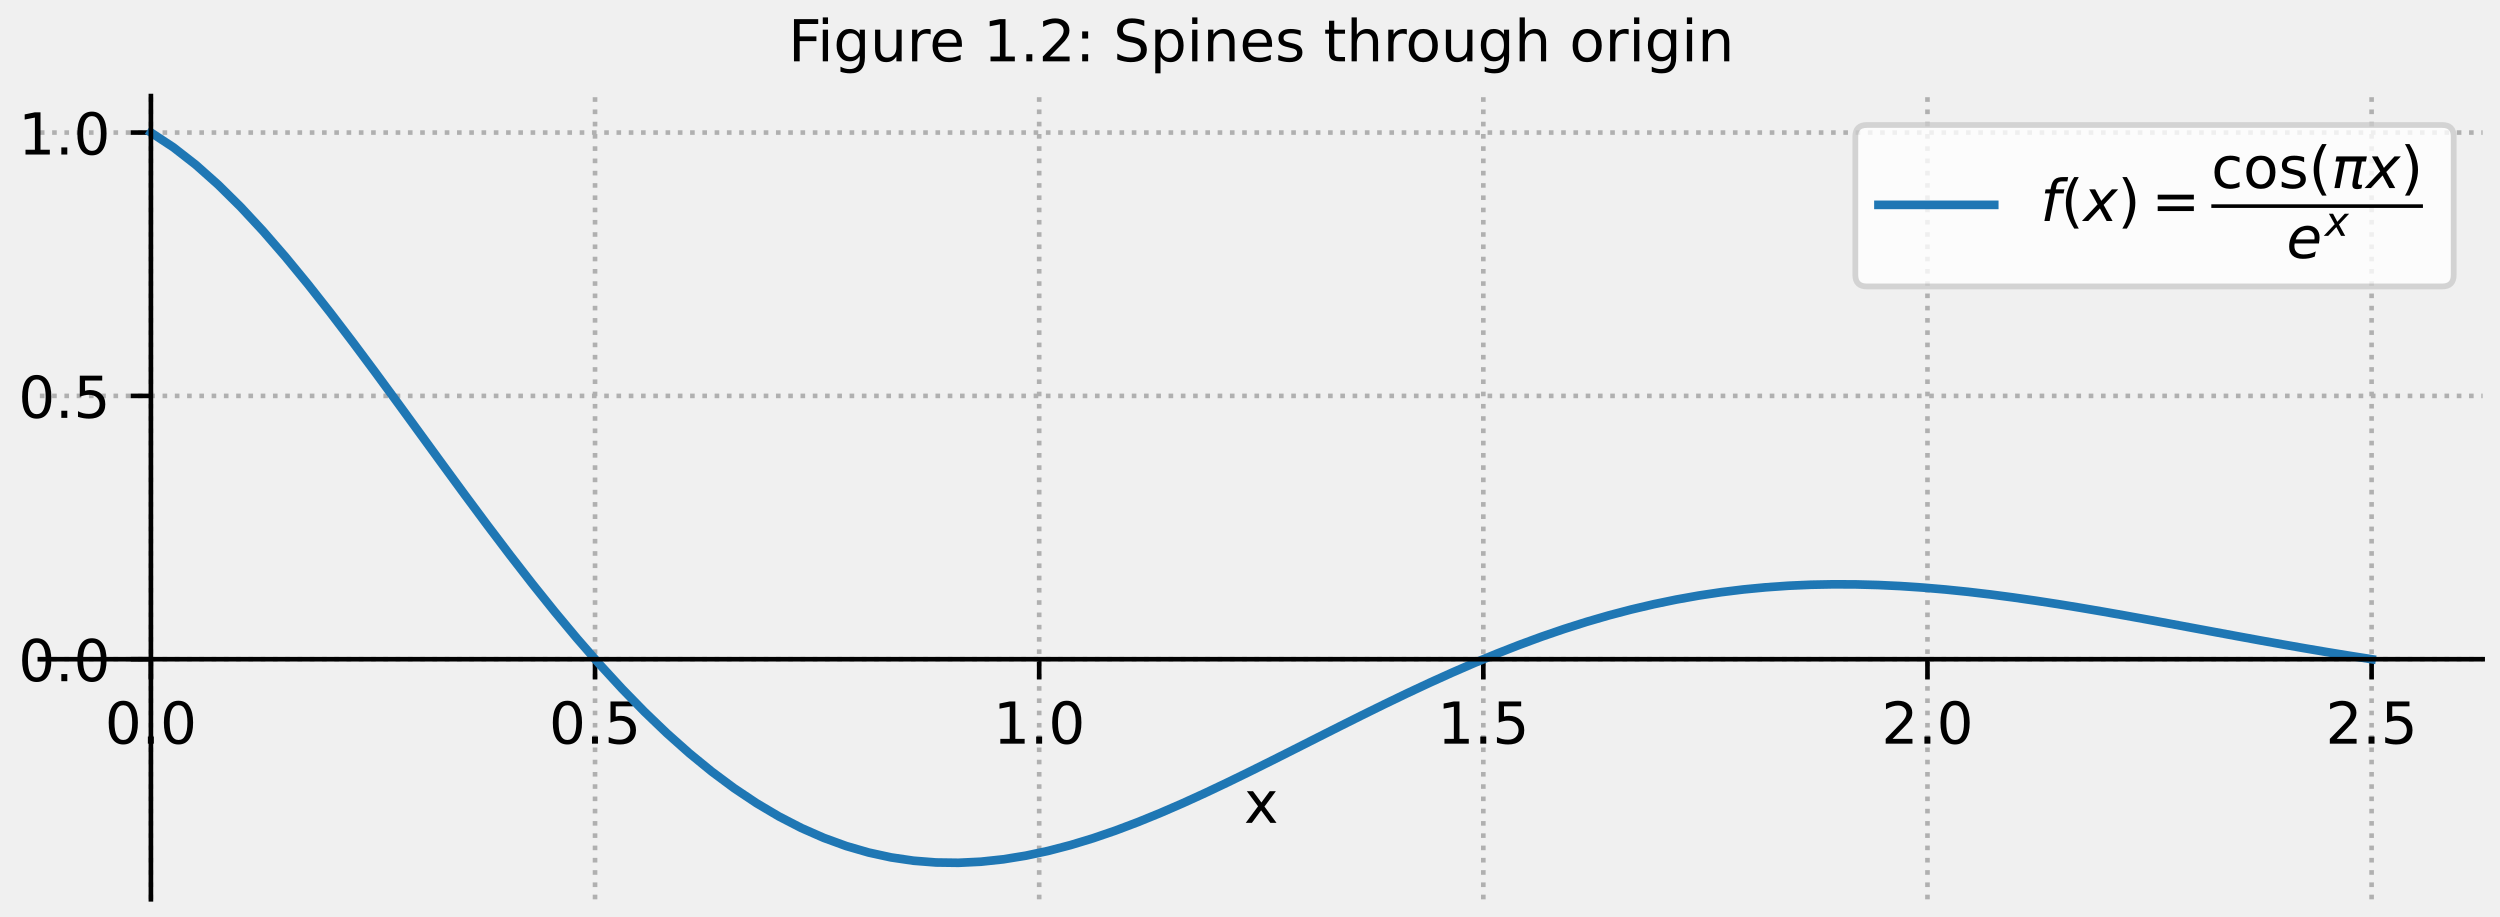
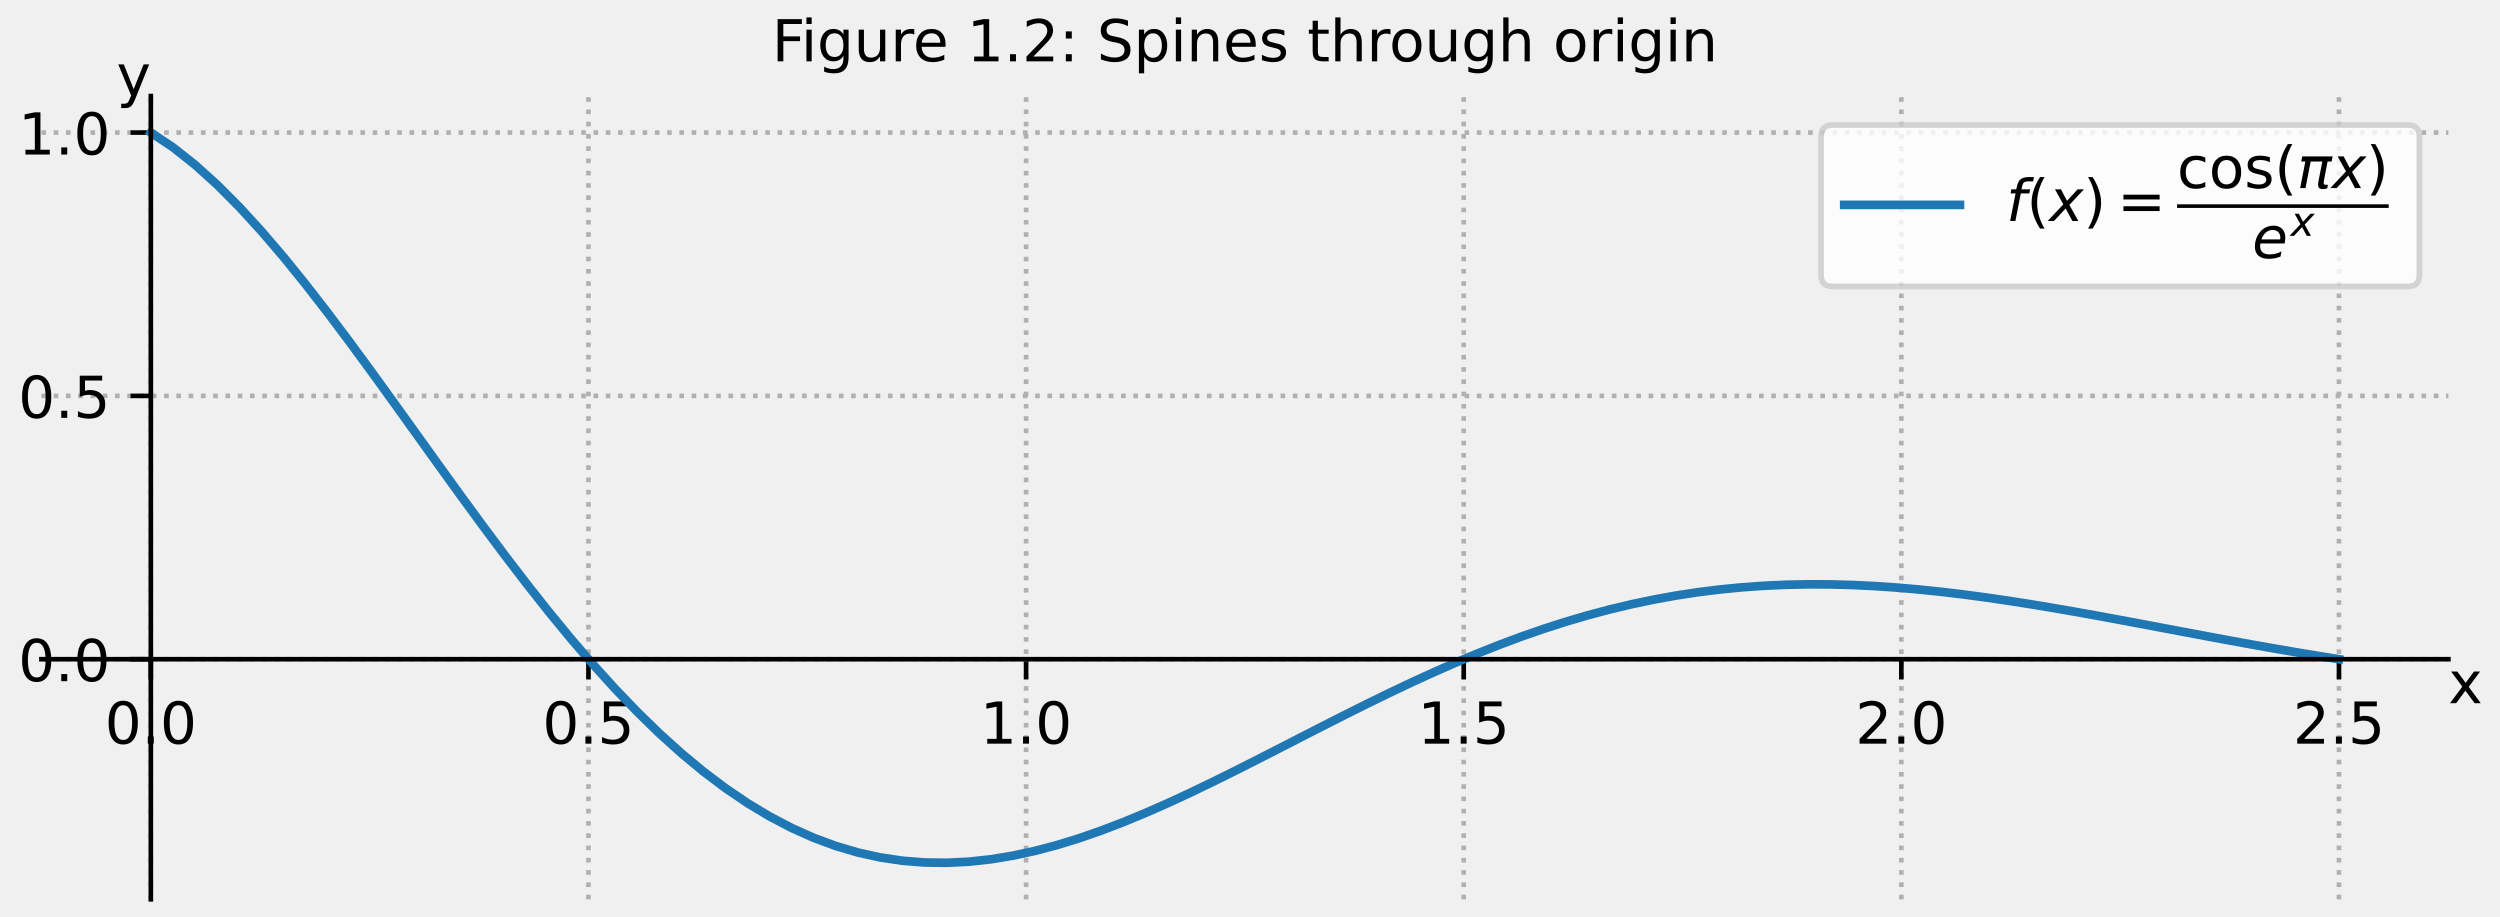
<svg xmlns="http://www.w3.org/2000/svg" xmlns:xlink="http://www.w3.org/1999/xlink" width="432pt" height="158.4pt" viewBox="0 0 432 158.4" version="1.1">
  <defs>
    <style type="text/css">*{stroke-linejoin: round; stroke-linecap: butt}</style>
  </defs>
  <g id="figure_1">
    <g id="patch_1">
      <path d="M 0 158.4  L 432 158.4  L 432 0  L 0 0  L 0 158.4  z " style="fill: none" />
    </g>
    <g id="axes_1">
      <g id="patch_2">
-         <path d="M 6.889 155.4  L 429 155.4  L 429 16.599  L 6.889 16.599  L 6.889 155.4  z " style="fill: none" />
+         <path d="M 7.158 155.4  L 423.081 155.4  L 423.081 16.599  L 7.158 16.599  L 7.158 155.4  z " style="fill: none" />
      </g>
      <g id="matplotlib.axis_1">
        <g id="xtick_1">
          <g id="line2d_1">
-             <path d="M 26.076 155.4  L 26.076 16.599  " clip-path="url(#p32e6790afe)" style="fill: none; stroke-dasharray: 0.8,1.32; stroke-dashoffset: 0; stroke: #b0b0b0; stroke-width: 0.8" />
+             <path d="M 26.064 155.4  L 26.064 16.599  " clip-path="url(#p45bcf3ac96)" style="fill: none; stroke-dasharray: 0.8,1.32; stroke-dashoffset: 0; stroke: #b0b0b0; stroke-width: 0.8" />
          </g>
          <g id="line2d_2">
            <defs>
-               <path id="m40f2d19919" d="M 0 0  L 0 3.5  " style="stroke: #000000; stroke-width: 0.8" />
+               <path id="m877bfaa164" d="M 0 0  L 0 3.5  " style="stroke: #000000; stroke-width: 0.8" />
            </defs>
            <g>
-               <use xlink:href="#m40f2d19919" x="26.076" y="113.911" style="stroke: #000000; stroke-width: 0.8" />
+               <use xlink:href="#m877bfaa164" x="26.064" y="113.911" style="stroke: #000000; stroke-width: 0.8" />
            </g>
          </g>
          <g id="text_1">
-             <text style="font-size: 10px; font-family: 'DejaVu Sans', 'Bitstream Vera Sans', 'Computer Modern Sans Serif', 'Lucida Grande', 'Verdana', 'Geneva', 'Lucid', 'Arial', 'Helvetica', 'Avant Garde', sans-serif; text-anchor: middle" x="26.076" y="128.51" transform="rotate(-0 26.07592 128.5098)">0.0</text>
+             <text style="font-size: 10px; font-family: 'DejaVu Sans', 'Bitstream Vera Sans', 'Computer Modern Sans Serif', 'Lucida Grande', 'Verdana', 'Geneva', 'Lucid', 'Arial', 'Helvetica', 'Avant Garde', sans-serif; text-anchor: middle" x="26.064" y="128.51" transform="rotate(-0 26.06369 128.5098)">0.0</text>
          </g>
        </g>
        <g id="xtick_2">
          <g id="line2d_3">
-             <path d="M 102.823 155.4  L 102.823 16.599  " clip-path="url(#p32e6790afe)" style="fill: none; stroke-dasharray: 0.8,1.32; stroke-dashoffset: 0; stroke: #b0b0b0; stroke-width: 0.8" />
+             <path d="M 101.686 155.4  L 101.686 16.599  " clip-path="url(#p45bcf3ac96)" style="fill: none; stroke-dasharray: 0.8,1.32; stroke-dashoffset: 0; stroke: #b0b0b0; stroke-width: 0.8" />
          </g>
          <g id="line2d_4">
            <g>
-               <use xlink:href="#m40f2d19919" x="102.823" y="113.911" style="stroke: #000000; stroke-width: 0.8" />
+               <use xlink:href="#m877bfaa164" x="101.686" y="113.911" style="stroke: #000000; stroke-width: 0.8" />
            </g>
          </g>
          <g id="text_2">
-             <text style="font-size: 10px; font-family: 'DejaVu Sans', 'Bitstream Vera Sans', 'Computer Modern Sans Serif', 'Lucida Grande', 'Verdana', 'Geneva', 'Lucid', 'Arial', 'Helvetica', 'Avant Garde', sans-serif; text-anchor: middle" x="102.823" y="128.51" transform="rotate(-0 102.8233 128.5098)">0.5</text>
+             <text style="font-size: 10px; font-family: 'DejaVu Sans', 'Bitstream Vera Sans', 'Computer Modern Sans Serif', 'Lucida Grande', 'Verdana', 'Geneva', 'Lucid', 'Arial', 'Helvetica', 'Avant Garde', sans-serif; text-anchor: middle" x="101.686" y="128.51" transform="rotate(-0 101.686 128.5098)">0.5</text>
          </g>
        </g>
        <g id="xtick_3">
          <g id="line2d_5">
-             <path d="M 179.571 155.4  L 179.571 16.599  " clip-path="url(#p32e6790afe)" style="fill: none; stroke-dasharray: 0.8,1.32; stroke-dashoffset: 0; stroke: #b0b0b0; stroke-width: 0.8" />
+             <path d="M 177.308 155.4  L 177.308 16.599  " clip-path="url(#p45bcf3ac96)" style="fill: none; stroke-dasharray: 0.8,1.32; stroke-dashoffset: 0; stroke: #b0b0b0; stroke-width: 0.8" />
          </g>
          <g id="line2d_6">
            <g>
-               <use xlink:href="#m40f2d19919" x="179.571" y="113.911" style="stroke: #000000; stroke-width: 0.8" />
+               <use xlink:href="#m877bfaa164" x="177.308" y="113.911" style="stroke: #000000; stroke-width: 0.8" />
            </g>
          </g>
          <g id="text_3">
-             <text style="font-size: 10px; font-family: 'DejaVu Sans', 'Bitstream Vera Sans', 'Computer Modern Sans Serif', 'Lucida Grande', 'Verdana', 'Geneva', 'Lucid', 'Arial', 'Helvetica', 'Avant Garde', sans-serif; text-anchor: middle" x="179.571" y="128.51" transform="rotate(-0 179.5707 128.5098)">1.0</text>
+             <text style="font-size: 10px; font-family: 'DejaVu Sans', 'Bitstream Vera Sans', 'Computer Modern Sans Serif', 'Lucida Grande', 'Verdana', 'Geneva', 'Lucid', 'Arial', 'Helvetica', 'Avant Garde', sans-serif; text-anchor: middle" x="177.308" y="128.51" transform="rotate(-0 177.3084 128.5098)">1.0</text>
          </g>
        </g>
        <g id="xtick_4">
          <g id="line2d_7">
-             <path d="M 256.318 155.4  L 256.318 16.599  " clip-path="url(#p32e6790afe)" style="fill: none; stroke-dasharray: 0.8,1.32; stroke-dashoffset: 0; stroke: #b0b0b0; stroke-width: 0.8" />
+             <path d="M 252.931 155.4  L 252.931 16.599  " clip-path="url(#p45bcf3ac96)" style="fill: none; stroke-dasharray: 0.8,1.32; stroke-dashoffset: 0; stroke: #b0b0b0; stroke-width: 0.8" />
          </g>
          <g id="line2d_8">
            <g>
-               <use xlink:href="#m40f2d19919" x="256.318" y="113.911" style="stroke: #000000; stroke-width: 0.8" />
+               <use xlink:href="#m877bfaa164" x="252.931" y="113.911" style="stroke: #000000; stroke-width: 0.8" />
            </g>
          </g>
          <g id="text_4">
-             <text style="font-size: 10px; font-family: 'DejaVu Sans', 'Bitstream Vera Sans', 'Computer Modern Sans Serif', 'Lucida Grande', 'Verdana', 'Geneva', 'Lucid', 'Arial', 'Helvetica', 'Avant Garde', sans-serif; text-anchor: middle" x="256.318" y="128.51" transform="rotate(-0 256.3181 128.5098)">1.5</text>
+             <text style="font-size: 10px; font-family: 'DejaVu Sans', 'Bitstream Vera Sans', 'Computer Modern Sans Serif', 'Lucida Grande', 'Verdana', 'Geneva', 'Lucid', 'Arial', 'Helvetica', 'Avant Garde', sans-serif; text-anchor: middle" x="252.931" y="128.51" transform="rotate(-0 252.9307 128.5098)">1.5</text>
          </g>
        </g>
        <g id="xtick_5">
          <g id="line2d_9">
-             <path d="M 333.066 155.4  L 333.066 16.599  " clip-path="url(#p32e6790afe)" style="fill: none; stroke-dasharray: 0.8,1.32; stroke-dashoffset: 0; stroke: #b0b0b0; stroke-width: 0.8" />
+             <path d="M 328.553 155.4  L 328.553 16.599  " clip-path="url(#p45bcf3ac96)" style="fill: none; stroke-dasharray: 0.8,1.32; stroke-dashoffset: 0; stroke: #b0b0b0; stroke-width: 0.8" />
          </g>
          <g id="line2d_10">
            <g>
-               <use xlink:href="#m40f2d19919" x="333.066" y="113.911" style="stroke: #000000; stroke-width: 0.8" />
+               <use xlink:href="#m877bfaa164" x="328.553" y="113.911" style="stroke: #000000; stroke-width: 0.8" />
            </g>
          </g>
          <g id="text_5">
-             <text style="font-size: 10px; font-family: 'DejaVu Sans', 'Bitstream Vera Sans', 'Computer Modern Sans Serif', 'Lucida Grande', 'Verdana', 'Geneva', 'Lucid', 'Arial', 'Helvetica', 'Avant Garde', sans-serif; text-anchor: middle" x="333.066" y="128.51" transform="rotate(-0 333.0655 128.5098)">2.0</text>
+             <text style="font-size: 10px; font-family: 'DejaVu Sans', 'Bitstream Vera Sans', 'Computer Modern Sans Serif', 'Lucida Grande', 'Verdana', 'Geneva', 'Lucid', 'Arial', 'Helvetica', 'Avant Garde', sans-serif; text-anchor: middle" x="328.553" y="128.51" transform="rotate(-0 328.5531 128.5098)">2.0</text>
          </g>
        </g>
        <g id="xtick_6">
          <g id="line2d_11">
-             <path d="M 409.813 155.4  L 409.813 16.599  " clip-path="url(#p32e6790afe)" style="fill: none; stroke-dasharray: 0.8,1.32; stroke-dashoffset: 0; stroke: #b0b0b0; stroke-width: 0.8" />
+             <path d="M 404.175 155.4  L 404.175 16.599  " clip-path="url(#p45bcf3ac96)" style="fill: none; stroke-dasharray: 0.8,1.32; stroke-dashoffset: 0; stroke: #b0b0b0; stroke-width: 0.8" />
          </g>
          <g id="line2d_12">
            <g>
-               <use xlink:href="#m40f2d19919" x="409.813" y="113.911" style="stroke: #000000; stroke-width: 0.8" />
+               <use xlink:href="#m877bfaa164" x="404.175" y="113.911" style="stroke: #000000; stroke-width: 0.8" />
            </g>
          </g>
          <g id="text_6">
-             <text style="font-size: 10px; font-family: 'DejaVu Sans', 'Bitstream Vera Sans', 'Computer Modern Sans Serif', 'Lucida Grande', 'Verdana', 'Geneva', 'Lucid', 'Arial', 'Helvetica', 'Avant Garde', sans-serif; text-anchor: middle" x="409.813" y="128.51" transform="rotate(-0 409.8129 128.5098)">2.5</text>
+             <text style="font-size: 10px; font-family: 'DejaVu Sans', 'Bitstream Vera Sans', 'Computer Modern Sans Serif', 'Lucida Grande', 'Verdana', 'Geneva', 'Lucid', 'Arial', 'Helvetica', 'Avant Garde', sans-serif; text-anchor: middle" x="404.175" y="128.51" transform="rotate(-0 404.1754 128.5098)">2.5</text>
          </g>
-         </g>
-         <g id="text_7">
-           <text style="font-size: 10px; font-family: 'DejaVu Sans', 'Bitstream Vera Sans', 'Computer Modern Sans Serif', 'Lucida Grande', 'Verdana', 'Geneva', 'Lucid', 'Arial', 'Helvetica', 'Avant Garde', sans-serif; text-anchor: middle" x="217.944" y="142.188" transform="rotate(-0 217.9444 142.1879)">x</text>
        </g>
      </g>
      <g id="matplotlib.axis_2">
        <g id="ytick_1">
          <g id="line2d_13">
-             <path d="M 6.889 113.911  L 429 113.911  " clip-path="url(#p32e6790afe)" style="fill: none; stroke-dasharray: 0.8,1.32; stroke-dashoffset: 0; stroke: #b0b0b0; stroke-width: 0.8" />
+             <path d="M 7.158 113.911  L 423.081 113.911  " clip-path="url(#p45bcf3ac96)" style="fill: none; stroke-dasharray: 0.8,1.32; stroke-dashoffset: 0; stroke: #b0b0b0; stroke-width: 0.8" />
          </g>
          <g id="line2d_14">
            <defs>
-               <path id="m9d6a6ce01d" d="M 0 0  L -3.5 0  " style="stroke: #000000; stroke-width: 0.8" />
+               <path id="m6a0613ae0a" d="M 0 0  L -3.5 0  " style="stroke: #000000; stroke-width: 0.8" />
            </defs>
            <g>
-               <use xlink:href="#m9d6a6ce01d" x="26.076" y="113.911" style="stroke: #000000; stroke-width: 0.8" />
+               <use xlink:href="#m6a0613ae0a" x="26.064" y="113.911" style="stroke: #000000; stroke-width: 0.8" />
            </g>
          </g>
-           <g id="text_8">
-             <text style="font-size: 10px; font-family: 'DejaVu Sans', 'Bitstream Vera Sans', 'Computer Modern Sans Serif', 'Lucida Grande', 'Verdana', 'Geneva', 'Lucid', 'Arial', 'Helvetica', 'Avant Garde', sans-serif; text-anchor: end" x="19.076" y="117.711" transform="rotate(-0 19.07592 117.7106)">0.0</text>
+           <g id="text_7">
+             <text style="font-size: 10px; font-family: 'DejaVu Sans', 'Bitstream Vera Sans', 'Computer Modern Sans Serif', 'Lucida Grande', 'Verdana', 'Geneva', 'Lucid', 'Arial', 'Helvetica', 'Avant Garde', sans-serif; text-anchor: end" x="19.064" y="117.711" transform="rotate(-0 19.06369 117.7106)">0.0</text>
          </g>
        </g>
        <g id="ytick_2">
          <g id="line2d_15">
-             <path d="M 6.889 68.41  L 429 68.41  " clip-path="url(#p32e6790afe)" style="fill: none; stroke-dasharray: 0.8,1.32; stroke-dashoffset: 0; stroke: #b0b0b0; stroke-width: 0.8" />
+             <path d="M 7.158 68.41  L 423.081 68.41  " clip-path="url(#p45bcf3ac96)" style="fill: none; stroke-dasharray: 0.8,1.32; stroke-dashoffset: 0; stroke: #b0b0b0; stroke-width: 0.8" />
          </g>
          <g id="line2d_16">
            <g>
-               <use xlink:href="#m9d6a6ce01d" x="26.076" y="68.41" style="stroke: #000000; stroke-width: 0.8" />
+               <use xlink:href="#m6a0613ae0a" x="26.064" y="68.41" style="stroke: #000000; stroke-width: 0.8" />
            </g>
          </g>
-           <g id="text_9">
-             <text style="font-size: 10px; font-family: 'DejaVu Sans', 'Bitstream Vera Sans', 'Computer Modern Sans Serif', 'Lucida Grande', 'Verdana', 'Geneva', 'Lucid', 'Arial', 'Helvetica', 'Avant Garde', sans-serif; text-anchor: end" x="19.076" y="72.209" transform="rotate(-0 19.07592 72.2088)">0.5</text>
+           <g id="text_8">
+             <text style="font-size: 10px; font-family: 'DejaVu Sans', 'Bitstream Vera Sans', 'Computer Modern Sans Serif', 'Lucida Grande', 'Verdana', 'Geneva', 'Lucid', 'Arial', 'Helvetica', 'Avant Garde', sans-serif; text-anchor: end" x="19.064" y="72.209" transform="rotate(-0 19.06369 72.2088)">0.5</text>
          </g>
        </g>
        <g id="ytick_3">
          <g id="line2d_17">
-             <path d="M 6.889 22.908  L 429 22.908  " clip-path="url(#p32e6790afe)" style="fill: none; stroke-dasharray: 0.8,1.32; stroke-dashoffset: 0; stroke: #b0b0b0; stroke-width: 0.8" />
+             <path d="M 7.158 22.908  L 423.081 22.908  " clip-path="url(#p45bcf3ac96)" style="fill: none; stroke-dasharray: 0.8,1.32; stroke-dashoffset: 0; stroke: #b0b0b0; stroke-width: 0.8" />
          </g>
          <g id="line2d_18">
            <g>
-               <use xlink:href="#m9d6a6ce01d" x="26.076" y="22.908" style="stroke: #000000; stroke-width: 0.8" />
+               <use xlink:href="#m6a0613ae0a" x="26.064" y="22.908" style="stroke: #000000; stroke-width: 0.8" />
            </g>
          </g>
-           <g id="text_10">
-             <text style="font-size: 10px; font-family: 'DejaVu Sans', 'Bitstream Vera Sans', 'Computer Modern Sans Serif', 'Lucida Grande', 'Verdana', 'Geneva', 'Lucid', 'Arial', 'Helvetica', 'Avant Garde', sans-serif; text-anchor: end" x="19.076" y="26.707" transform="rotate(-0 19.07592 26.70704)">1.0</text>
+           <g id="text_9">
+             <text style="font-size: 10px; font-family: 'DejaVu Sans', 'Bitstream Vera Sans', 'Computer Modern Sans Serif', 'Lucida Grande', 'Verdana', 'Geneva', 'Lucid', 'Arial', 'Helvetica', 'Avant Garde', sans-serif; text-anchor: end" x="19.064" y="26.707" transform="rotate(-0 19.06369 26.70704)">1.0</text>
          </g>
        </g>
      </g>
      <g id="line2d_19">
-         <path d="M 26.076 22.908  L 29.952 25.456  L 33.828 28.477  L 37.704 31.925  L 41.58 35.758  L 45.457 39.93  L 49.333 44.397  L 53.209 49.112  L 57.085 54.034  L 60.961 59.117  L 64.837 64.321  L 68.713 69.603  L 72.589 74.924  L 76.466 80.246  L 80.342 85.534  L 84.218 90.753  L 88.094 95.872  L 91.97 100.86  L 95.846 105.691  L 99.722 110.339  L 103.599 114.783  L 107.475 119.001  L 111.351 122.978  L 115.227 126.698  L 119.103 130.148  L 122.979 133.318  L 126.855 136.201  L 130.731 138.792  L 134.608 141.087  L 138.484 143.085  L 142.36 144.788  L 146.236 146.198  L 150.112 147.321  L 153.988 148.163  L 157.864 148.732  L 161.741 149.037  L 165.617 149.091  L 169.493 148.904  L 173.369 148.49  L 177.245 147.862  L 181.121 147.037  L 184.997 146.028  L 188.873 144.852  L 192.75 143.524  L 196.626 142.062  L 200.502 140.482  L 204.378 138.801  L 208.254 137.034  L 212.13 135.197  L 216.006 133.308  L 219.882 131.38  L 223.759 129.429  L 227.635 127.47  L 231.511 125.516  L 235.387 123.579  L 239.263 121.672  L 243.139 119.807  L 247.015 117.994  L 250.892 116.243  L 254.768 114.562  L 258.644 112.96  L 262.52 111.443  L 266.396 110.017  L 270.272 108.688  L 274.148 107.459  L 278.024 106.335  L 281.901 105.317  L 285.777 104.408  L 289.653 103.607  L 293.529 102.915  L 297.405 102.332  L 301.281 101.856  L 305.157 101.485  L 309.033 101.215  L 312.91 101.045  L 316.786 100.97  L 320.662 100.987  L 324.538 101.09  L 328.414 101.274  L 332.29 101.535  L 336.166 101.866  L 340.043 102.262  L 343.919 102.718  L 347.795 103.227  L 351.671 103.783  L 355.547 104.38  L 359.423 105.012  L 363.299 105.673  L 367.175 106.357  L 371.052 107.058  L 374.928 107.771  L 378.804 108.491  L 382.68 109.211  L 386.556 109.928  L 390.432 110.637  L 394.308 111.333  L 398.185 112.012  L 402.061 112.67  L 405.937 113.304  L 409.813 113.911  " clip-path="url(#p32e6790afe)" style="fill: none; stroke: #1f77b4; stroke-width: 1.5; stroke-linecap: square" />
+         <path d="M 26.064 22.908  L 29.883 25.456  L 33.702 28.477  L 37.522 31.925  L 41.341 35.758  L 45.16 39.93  L 48.98 44.397  L 52.799 49.112  L 56.618 54.034  L 60.437 59.117  L 64.257 64.321  L 68.076 69.603  L 71.895 74.924  L 75.715 80.246  L 79.534 85.534  L 83.353 90.753  L 87.173 95.872  L 90.992 100.86  L 94.811 105.691  L 98.631 110.339  L 102.45 114.783  L 106.269 119.001  L 110.089 122.978  L 113.908 126.698  L 117.727 130.148  L 121.546 133.318  L 125.366 136.201  L 129.185 138.792  L 133.004 141.087  L 136.824 143.085  L 140.643 144.788  L 144.462 146.198  L 148.282 147.321  L 152.101 148.163  L 155.92 148.732  L 159.74 149.037  L 163.559 149.091  L 167.378 148.904  L 171.197 148.49  L 175.017 147.862  L 178.836 147.037  L 182.655 146.028  L 186.475 144.852  L 190.294 143.524  L 194.113 142.062  L 197.933 140.482  L 201.752 138.801  L 205.571 137.034  L 209.391 135.197  L 213.21 133.308  L 217.029 131.38  L 220.849 129.429  L 224.668 127.47  L 228.487 125.516  L 232.306 123.579  L 236.126 121.672  L 239.945 119.807  L 243.764 117.994  L 247.584 116.243  L 251.403 114.562  L 255.222 112.96  L 259.042 111.443  L 262.861 110.017  L 266.68 108.688  L 270.5 107.459  L 274.319 106.335  L 278.138 105.317  L 281.957 104.408  L 285.777 103.607  L 289.596 102.915  L 293.415 102.332  L 297.235 101.856  L 301.054 101.485  L 304.873 101.215  L 308.693 101.045  L 312.512 100.97  L 316.331 100.987  L 320.151 101.09  L 323.97 101.274  L 327.789 101.535  L 331.609 101.866  L 335.428 102.262  L 339.247 102.718  L 343.066 103.227  L 346.886 103.783  L 350.705 104.38  L 354.524 105.012  L 358.344 105.673  L 362.163 106.357  L 365.982 107.058  L 369.802 107.771  L 373.621 108.491  L 377.44 109.211  L 381.26 109.928  L 385.079 110.637  L 388.898 111.333  L 392.717 112.012  L 396.537 112.67  L 400.356 113.304  L 404.175 113.911  " clip-path="url(#p45bcf3ac96)" style="fill: none; stroke: #1f77b4; stroke-width: 1.5; stroke-linecap: square" />
      </g>
      <g id="patch_3">
-         <path d="M 26.076 155.4  L 26.076 16.599  " style="fill: none; stroke: #000000; stroke-width: 0.8; stroke-linejoin: miter; stroke-linecap: square" />
+         <path d="M 26.064 155.4  L 26.064 16.599  " style="fill: none; stroke: #000000; stroke-width: 0.8; stroke-linejoin: miter; stroke-linecap: square" />
      </g>
      <g id="patch_4">
-         <path d="M 6.889 113.911  L 429 113.911  " style="fill: none; stroke: #000000; stroke-width: 0.8; stroke-linejoin: miter; stroke-linecap: square" />
+         <path d="M 7.158 113.911  L 423.081 113.911  " style="fill: none; stroke: #000000; stroke-width: 0.8; stroke-linejoin: miter; stroke-linecap: square" />
+       </g>
+       <g id="text_10">
+         <text style="font-size: 10px; font-family: 'DejaVu Sans', 'Bitstream Vera Sans', 'Computer Modern Sans Serif', 'Lucida Grande', 'Verdana', 'Geneva', 'Lucid', 'Arial', 'Helvetica', 'Avant Garde', sans-serif; text-anchor: start" x="423.081" y="121.51" transform="rotate(-0 423.081 121.5098)">x</text>
      </g>
      <g id="text_11">
-         <text style="font-size: 10px; font-family: 'DejaVu Sans', 'Bitstream Vera Sans', 'Computer Modern Sans Serif', 'Lucida Grande', 'Verdana', 'Geneva', 'Lucid', 'Arial', 'Helvetica', 'Avant Garde', sans-serif; text-anchor: middle" x="217.944" y="10.599" transform="rotate(-0 217.9444 10.59868)">Figure 1.2: Spines through origin</text>
+         <text style="font-size: 10px; font-family: 'DejaVu Sans', 'Bitstream Vera Sans', 'Computer Modern Sans Serif', 'Lucida Grande', 'Verdana', 'Geneva', 'Lucid', 'Arial', 'Helvetica', 'Avant Garde', sans-serif; text-anchor: end" x="26.064" y="16.599" transform="rotate(-0 26.06369 16.59868)">y</text>
+       </g>
+       <g id="text_12">
+         <text style="font-size: 10px; font-family: 'DejaVu Sans', 'Bitstream Vera Sans', 'Computer Modern Sans Serif', 'Lucida Grande', 'Verdana', 'Geneva', 'Lucid', 'Arial', 'Helvetica', 'Avant Garde', sans-serif; text-anchor: middle" x="215.12" y="10.599" transform="rotate(-0 215.1196 10.59868)">Figure 1.2: Spines through origin</text>
      </g>
      <g id="legend_1">
        <g id="patch_5">
-           <path d="M 322.6 49.499  L 422 49.499  Q 424 49.499 424 47.499  L 424 23.599  Q 424 21.599 422 21.599  L 322.6 21.599  Q 320.6 21.599 320.6 23.599  L 320.6 47.499  Q 320.6 49.499 322.6 49.499  z " style="fill: #ffffff; opacity: 0.8; stroke: #cccccc; stroke-linejoin: miter" />
+           <path d="M 316.681 49.499  L 416.081 49.499  Q 418.081 49.499 418.081 47.499  L 418.081 23.599  Q 418.081 21.599 416.081 21.599  L 316.681 21.599  Q 314.681 21.599 314.681 23.599  L 314.681 47.499  Q 314.681 49.499 316.681 49.499  z " style="fill: #ffffff; opacity: 0.8; stroke: #cccccc; stroke-linejoin: miter" />
        </g>
        <g id="line2d_20">
-           <path d="M 324.6 35.399  L 334.6 35.399  L 344.6 35.399  " style="fill: none; stroke: #1f77b4; stroke-width: 1.5; stroke-linecap: square" />
+           <path d="M 318.681 35.399  L 328.681 35.399  L 338.681 35.399  " style="fill: none; stroke: #1f77b4; stroke-width: 1.5; stroke-linecap: square" />
        </g>
-         <g id="text_12">
-           <g transform="translate(352.5998 38.89868)">
+         <g id="text_13">
+           <g transform="translate(346.681 38.89868)">
            <text>
              <tspan x="0" y="-0.711" style="font-style: oblique; font-size: 10px; font-family: 'DejaVu Sans'">f</tspan>
              <tspan x="7.422" y="-0.711" style="font-style: oblique; font-size: 10px; font-family: 'DejaVu Sans'">x</tspan>
              <tspan x="42.517" y="5.688" style="font-style: oblique; font-size: 10px; font-family: 'DejaVu Sans'">e</tspan>
              <tspan x="50.244" y="-6.406" style="font-style: oblique; font-size: 10px; font-family: 'DejaVu Sans'">π</tspan>
              <tspan x="56.265" y="-6.406" style="font-style: oblique; font-size: 10px; font-family: 'DejaVu Sans'">x</tspan>
              <tspan x="3.521" y="-0.711" style="font-size: 10px; font-family: 'DejaVu Sans'">(</tspan>
              <tspan x="13.34" y="-0.711" style="font-size: 10px; font-family: 'DejaVu Sans'">)</tspan>
              <tspan x="19.189" y="-0.711" style="font-size: 10px; font-family: 'DejaVu Sans'">=</tspan>
              <tspan x="29.517" y="-6.406" style="font-size: 10px; font-family: 'DejaVu Sans'">c</tspan>
              <tspan x="35.015" y="-6.406" style="font-size: 10px; font-family: 'DejaVu Sans'">o</tspan>
              <tspan x="41.133" y="-6.406" style="font-size: 10px; font-family: 'DejaVu Sans'">s</tspan>
              <tspan x="46.343" y="-6.406" style="font-size: 10px; font-family: 'DejaVu Sans'">(</tspan>
              <tspan x="62.183" y="-6.406" style="font-size: 10px; font-family: 'DejaVu Sans'">)</tspan>
              <tspan x="49.133" y="1.859" style="font-style: oblique; font-size: 7px; font-family: 'DejaVu Sans'">x</tspan>
            </text>
            <rect x="29.517" y="-3.594" width="36.567" height="0.625" />
          </g>
        </g>
      </g>
    </g>
  </g>
  <defs>
-     <clipPath id="p32e6790afe">
-       <rect x="6.889" y="16.599" width="422.111" height="138.801" />
+     <clipPath id="p45bcf3ac96">
+       <rect x="7.158" y="16.599" width="415.923" height="138.801" />
    </clipPath>
  </defs>
</svg>
